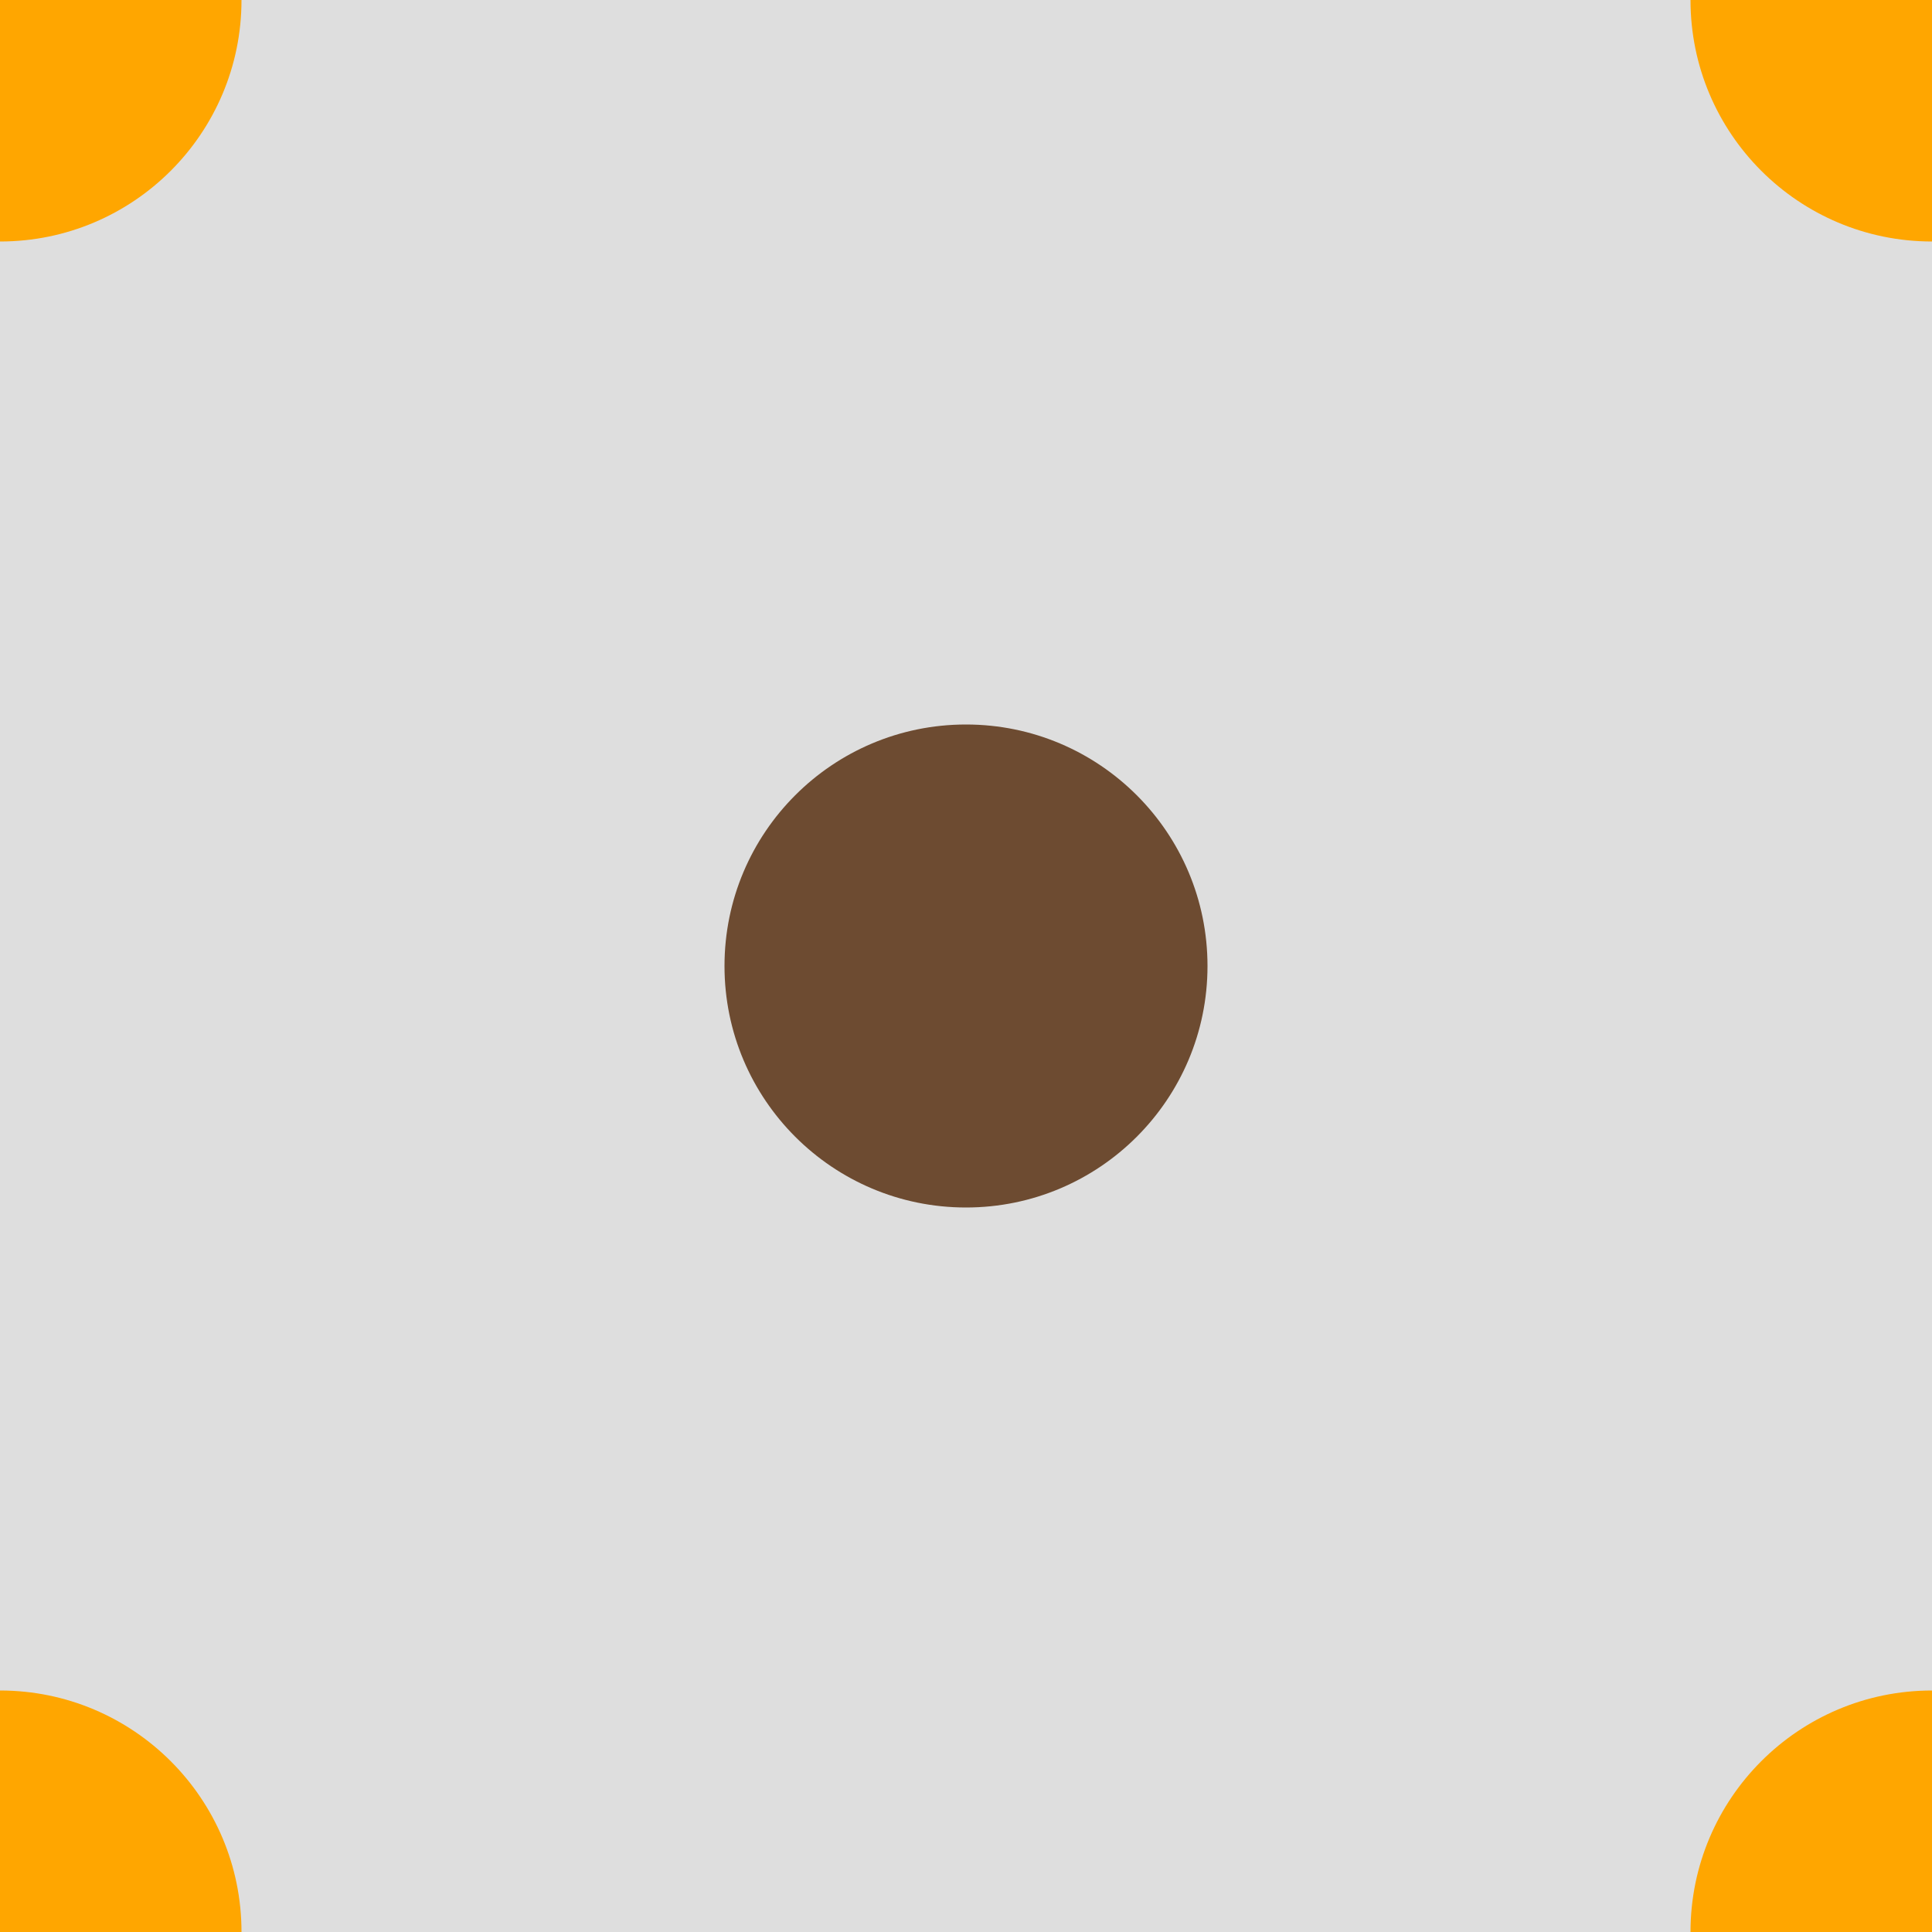
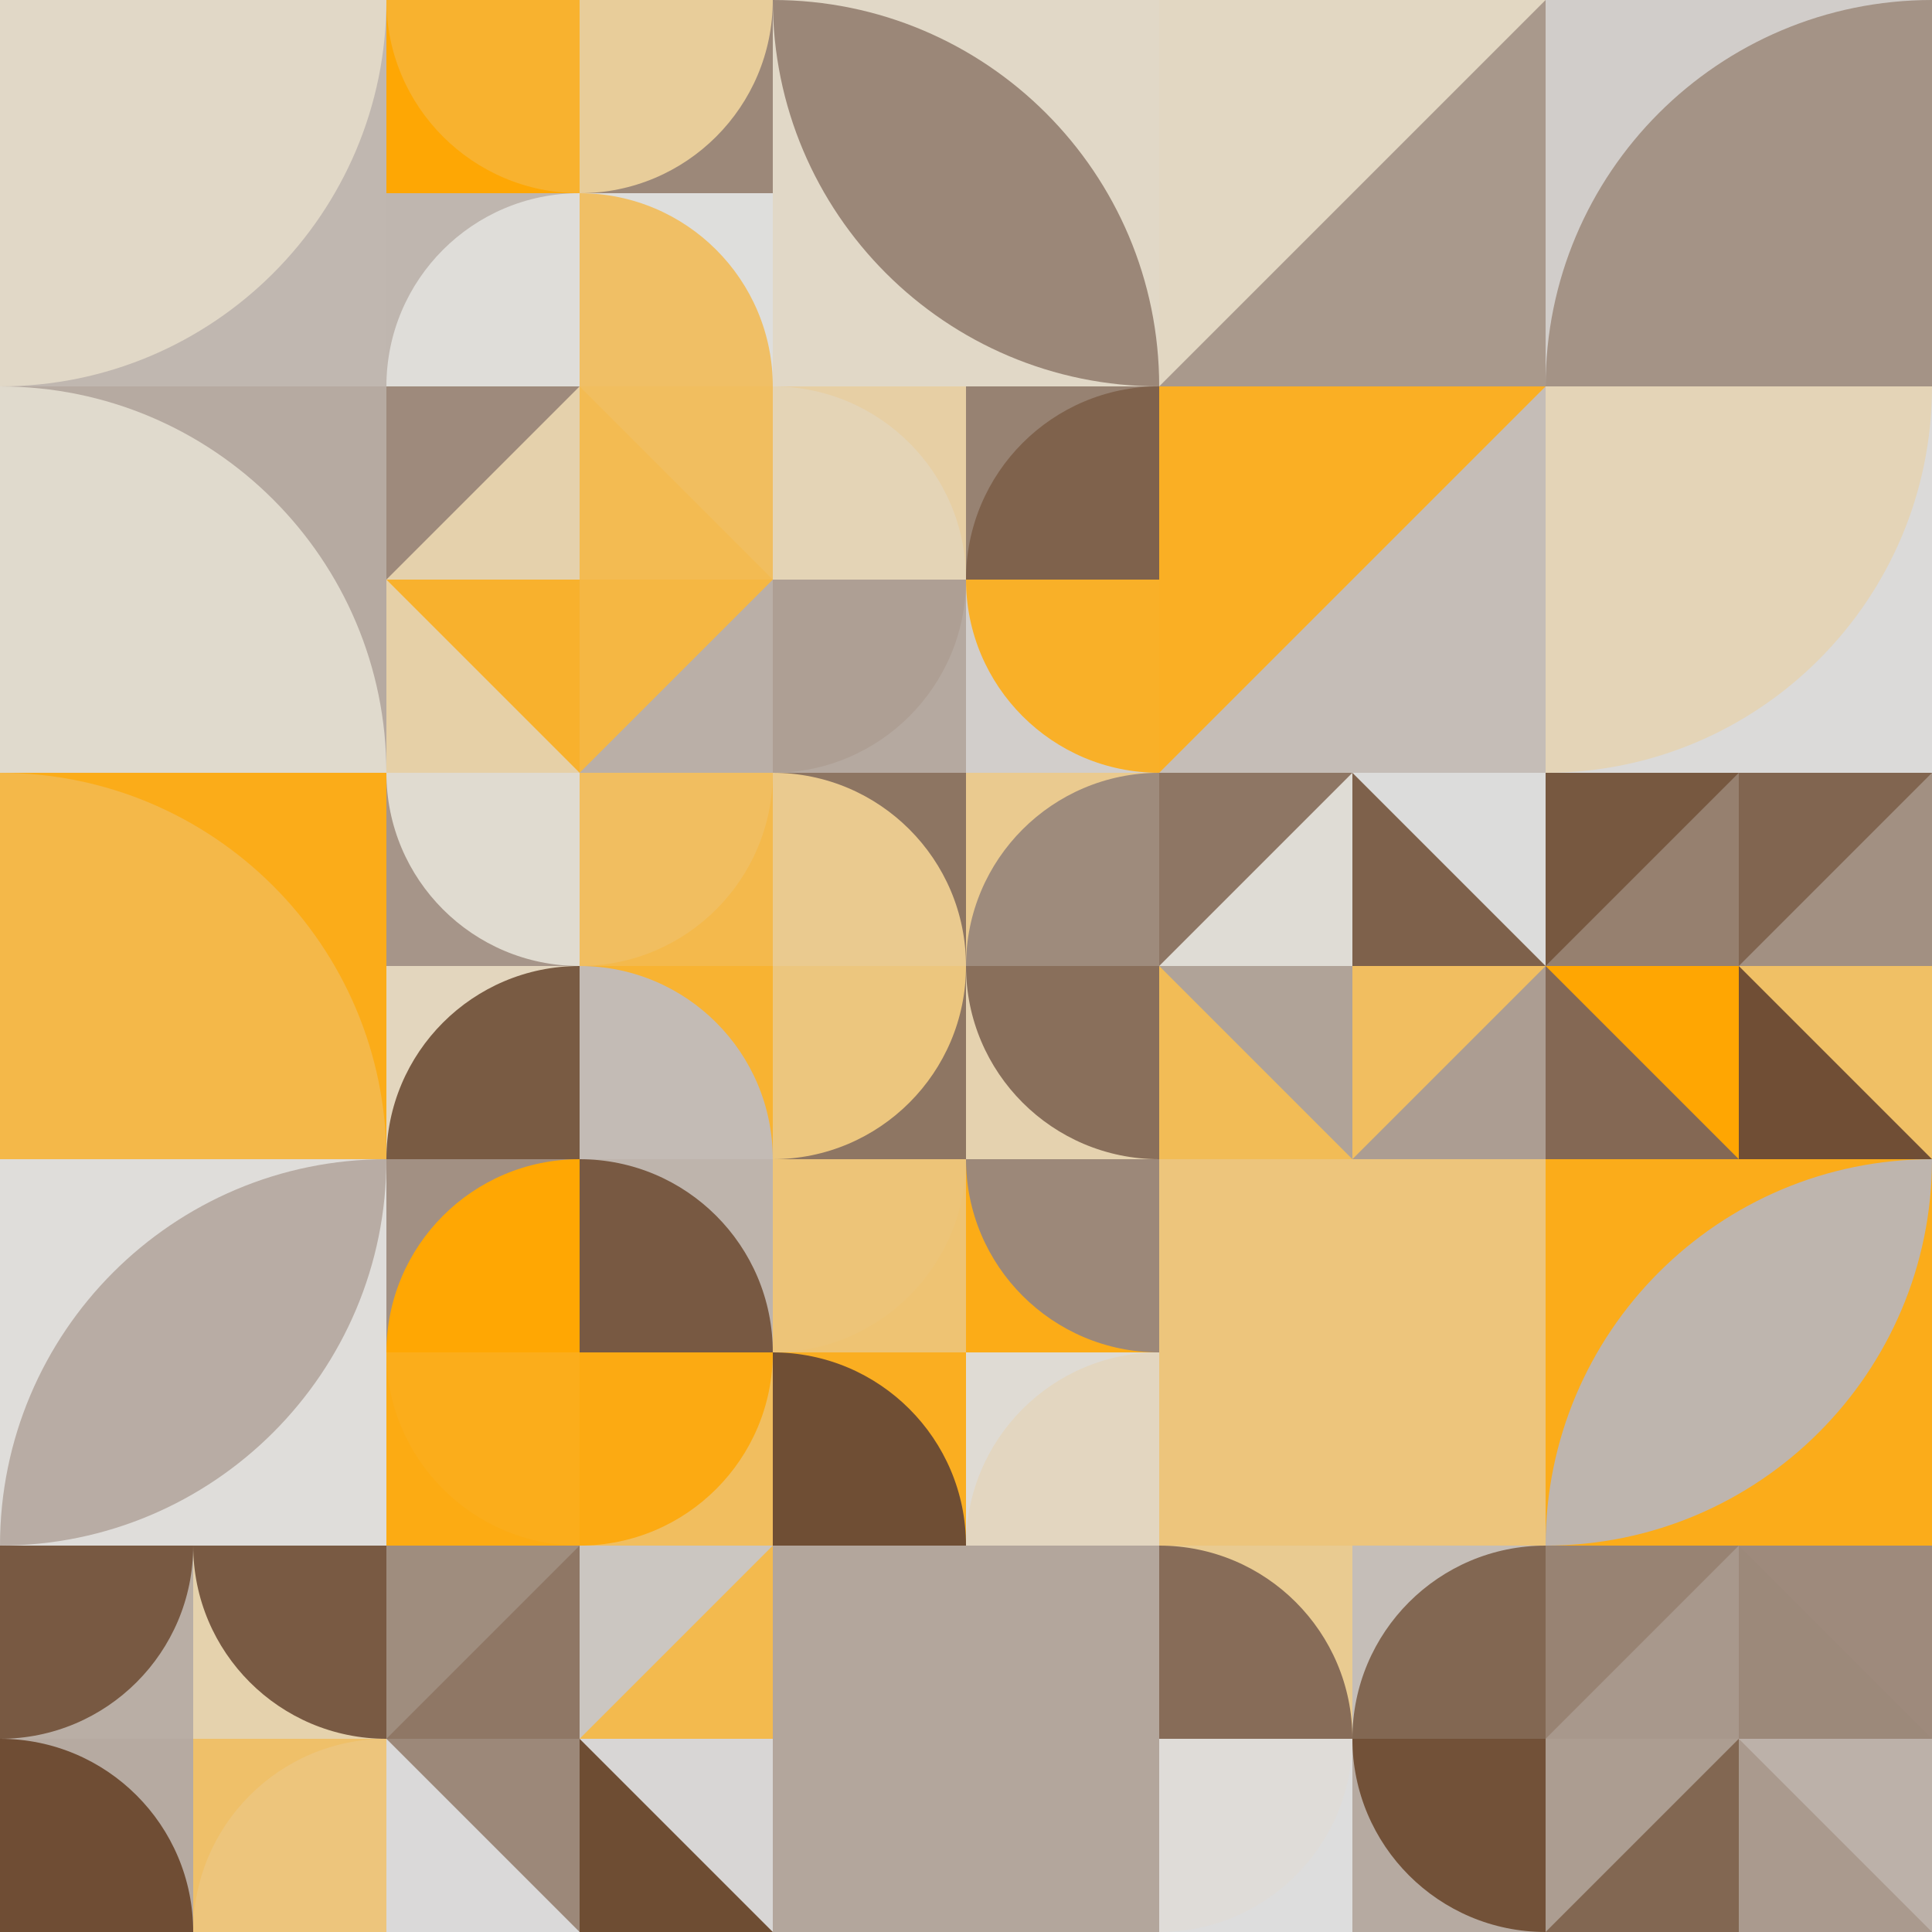
- <svg xmlns="http://www.w3.org/2000/svg" width="40" height="40" transform="scale(1)">
-   <rect x="0" y="0" width="100%" height="100%" fill="hsla(0, 0%, 87%, 1)" />
-   <path d="M40 45a5 5 0 110-10 5 5 0 010 10zM0 45a5 5 0 110-10 5 5 0 010 10zM0 5A5 5 0 110-5 5 5 0 010 5zm40 0a5 5 0 110-10 5 5 0 010 10z" stroke-width="1" stroke="none" fill="hsla(39, 100%, 50%, 1)" />
-   <path d="M20 25a5 5 0 110-10 5 5 0 010 10z" stroke-width="1" stroke="none" fill="hsla(26, 38%, 31%, 1)" />
+ <svg xmlns="http://www.w3.org/2000/svg" viewBox="0 0 100 100" preserveAspectRatio="xMaxYMax slice">
+   <g transform="scale(0.143472)">
+     <rect x="0" y="0" width="697" height="697" fill="#dedede" />
+     <rect x="0" y="0" width="139.4" height="139.4" fill="#c0b7b0" />
+     <path d="M 0 139.4 A 139.4 139.4 0 0 0 139.4 0 L 0 0" fill="#e1d8c7" />
+     <rect x="139.4" y="0" width="139.4" height="139.4" fill="#dedede" />
+     <rect x="139.4" y="0" width="69.7" height="69.7" fill="#fea704" />
+     <path d="M 139.4 0 A 69.7 69.7 0 0 0 209.1 69.7 L 209.1 0" fill="#f8b22f" />
+     <rect x="209.1" y="0" width="69.7" height="69.7" fill="#9c8879" />
+     <path d="M 209.1 69.7 A 69.7 69.7 0 0 0 278.8 0 L 209.1 0" fill="#e8cd9a" />
+     <rect x="139.4" y="69.7" width="69.7" height="69.7" fill="#bfb6af" />
+     <path d="M 139.4 139.4 A 69.7 69.7 0 0 1  209.1 69.7 L 209.1 139.4" fill="#dfddd9" />
+     <rect x="209.1" y="69.7" width="69.7" height="69.7" fill="#dededc" />
+     <path d="M 209.1 69.7 A 69.7 69.7 0 0 1 278.8 139.4 L 209.1 139.4" fill="#f0bf65" />
+     <rect x="278.8" y="0" width="139.4" height="139.4" fill="#e1d8c7" />
+     <path d="M 278.8 0 A 139.4 139.4 0 0 1  418.2 139.4 L 278.8 0 A 139.4 139.4 0 0 0 418.2 139.4" fill="#9b8778" />
+     <rect x="418.2" y="0" width="139.4" height="139.4" fill="#a9998c" />
+     <polygon points="418.2,0 557.6,0 418.2,139.4" fill="#e2d7c2" />
+     <rect x="557.6" y="0" width="139.4" height="139.4" fill="#d1cdca" />
+     <path d="M 557.6 139.4 A 139.4 139.4 0 0 1  697 0 L 697 139.4" fill="#a49386" />
+     <rect x="0" y="139.4" width="139.4" height="139.4" fill="#b6aaa1" />
+     <path d="M 0 139.4 A 139.4 139.4 0 0 1 139.4 278.8 L 0 278.8" fill="#e0dacd" />
+     <rect x="139.4" y="139.4" width="139.4" height="139.4" fill="#dedede" />
+     <rect x="139.4" y="139.4" width="69.7" height="69.7" fill="#9e8a7c" />
+     <polygon points="209.1,139.4 209.1,209.1 139.4,209.1" fill="#e5d1ac" />
+     <rect x="209.1" y="139.4" width="69.7" height="69.7" fill="#f1be5f" />
+     <polygon points="209.1,139.4 278.8,209.1 209.1,209.1" fill="#f3bb52" />
+     <rect x="139.4" y="209.1" width="69.7" height="69.7" fill="#e6d0a7" />
+     <polygon points="139.4,209.1 209.1,209.1 209.1,278.8" fill="#f8b12d" />
+     <rect x="209.1" y="209.1" width="69.7" height="69.7" fill="#baafa7" />
+     <polygon points="209.1,209.1 278.8,209.1 209.1,278.8" fill="#f5b743" />
+     <rect x="278.8" y="139.4" width="139.4" height="139.4" fill="#dedede" />
+     <rect x="278.8" y="139.4" width="69.7" height="69.7" fill="#e7cfa4" />
+     <path d="M 278.8 139.4 A 69.7 69.7 0 0 1 348.5 209.1 L 278.8 209.1" fill="#e4d4b6" />
+     <rect x="348.5" y="139.4" width="69.7" height="69.7" fill="#978272" />
+     <path d="M 348.5 209.1 A 69.7 69.7 0 0 1  418.2 139.4 L 418.2 209.1" fill="#7f624c" />
+     <rect x="278.8" y="209.1" width="69.7" height="69.7" fill="#b5a9a0" />
+     <path d="M 278.8 278.8 A 69.7 69.7 0 0 0 348.5 209.1 L 278.8 209.1" fill="#ae9f94" />
+     <rect x="348.5" y="209.1" width="69.7" height="69.7" fill="#d2cecb" />
+     <path d="M 348.5 209.1 A 69.7 69.7 0 0 0 418.2 278.8 L 418.2 209.1" fill="#f9b028" />
+     <rect x="418.2" y="139.4" width="139.4" height="139.4" fill="#faaf24" />
+     <polygon points="557.6,139.4 557.6,278.8 418.2,278.8" fill="#c5bdb7" />
+     <rect x="557.6" y="139.4" width="139.4" height="139.4" fill="#dbdad9" />
+     <path d="M 557.6 278.8 A 139.4 139.4 0 0 0 697 139.4 L 557.6 139.4" fill="#e4d4b7" />
+     <rect x="0" y="278.8" width="139.4" height="139.4" fill="#fbac19" />
+     <path d="M 0 278.8 A 139.4 139.4 0 0 1 139.4 418.2 L 0 418.2" fill="#f4b849" />
+     <rect x="139.4" y="278.8" width="139.4" height="139.4" fill="#dedede" />
+     <rect x="139.4" y="278.8" width="69.7" height="69.7" fill="#a69589" />
+     <path d="M 139.4 278.8 A 69.7 69.7 0 0 0 209.1 348.5 L 209.1 278.8" fill="#e0dbd0" />
+     <rect x="209.1" y="278.8" width="69.7" height="69.7" fill="#f4b94c" />
+     <path d="M 209.1 348.5 A 69.7 69.7 0 0 0 278.8 278.8 L 209.1 278.8" fill="#f1be60" />
+     <rect x="139.4" y="348.5" width="69.7" height="69.7" fill="#e3d6be" />
+     <path d="M 139.4 418.2 A 69.7 69.7 0 0 1  209.1 348.5 L 209.1 418.2" fill="#795b43" />
+     <rect x="209.1" y="348.5" width="69.7" height="69.7" fill="#f8b332" />
+     <path d="M 209.1 348.5 A 69.7 69.7 0 0 1 278.8 418.2 L 209.1 418.2" fill="#c3bbb5" />
+     <rect x="278.8" y="278.8" width="139.4" height="139.4" fill="#dedede" />
+     <rect x="278.8" y="278.8" width="69.7" height="69.7" fill="#8d7562" />
+     <path d="M 278.8 278.8 A 69.7 69.7 0 0 1 348.5 348.5 L 278.8 348.5" fill="#eaca8f" />
+     <rect x="348.5" y="278.8" width="69.7" height="69.7" fill="#eaca8f" />
+     <path d="M 348.5 348.5 A 69.7 69.7 0 0 1  418.2 278.8 L 418.2 348.5" fill="#9e8b7c" />
+     <rect x="278.8" y="348.5" width="69.7" height="69.7" fill="#8e7663" />
+     <path d="M 278.8 418.2 A 69.7 69.7 0 0 0 348.5 348.5 L 278.8 348.5" fill="#ecc67e" />
+     <rect x="348.5" y="348.5" width="69.7" height="69.7" fill="#e5d2af" />
+     <path d="M 348.5 348.5 A 69.7 69.7 0 0 0 418.2 418.2 L 418.2 348.5" fill="#896f5b" />
+     <rect x="418.2" y="278.8" width="139.4" height="139.4" fill="#dedede" />
+     <rect x="418.2" y="278.8" width="69.7" height="69.7" fill="#8e7664" />
+     <polygon points="487.9,278.8 487.9,348.5 418.2,348.5" fill="#dfdcd5" />
+     <rect x="487.9" y="278.8" width="69.7" height="69.7" fill="#dcdcdb" />
+     <polygon points="487.9,278.8 557.6,348.5 487.9,348.5" fill="#7e614b" />
+     <rect x="418.2" y="348.5" width="69.7" height="69.7" fill="#f2bc56" />
+     <polygon points="418.2,348.5 487.9,348.5 487.9,418.2" fill="#b0a398" />
+     <rect x="487.9" y="348.5" width="69.7" height="69.7" fill="#ac9d92" />
+     <polygon points="487.9,348.5 557.6,348.5 487.9,418.2" fill="#f1be60" />
+     <rect x="557.6" y="278.8" width="139.4" height="139.4" fill="#dedede" />
+     <rect x="557.6" y="278.8" width="69.7" height="69.7" fill="#775840" />
+     <polygon points="627.3,278.8 627.3,348.5 557.6,348.5" fill="#96806f" />
+     <rect x="627.3" y="278.8" width="69.7" height="69.7" fill="#a29082" />
+     <polygon points="627.3,278.8 697,278.8 627.3,348.5" fill="#816550" />
+     <rect x="557.6" y="348.5" width="69.7" height="69.7" fill="#846854" />
+     <polygon points="557.6,348.5 627.3,348.5 627.3,418.2" fill="#ffa602" />
+     <rect x="627.3" y="348.5" width="69.7" height="69.7" fill="#f0c065" />
+     <polygon points="627.3,348.5 697,418.2 627.3,418.2" fill="#704e35" />
+     <rect x="0" y="418.2" width="139.4" height="139.4" fill="#dfddda" />
+     <path d="M 0 557.6 A 139.4 139.4 0 0 1  139.4 418.2 L 0 557.6 A 139.4 139.4 0 0 0 139.4 418.2" fill="#b8aca4" />
+     <rect x="139.4" y="418.2" width="139.4" height="139.4" fill="#dedede" />
+     <rect x="139.4" y="418.2" width="69.7" height="69.7" fill="#a29083" />
+     <path d="M 139.4 487.9 A 69.7 69.7 0 0 1  209.1 418.2 L 209.1 487.9" fill="#ffa703" />
+     <rect x="209.1" y="418.2" width="69.7" height="69.7" fill="#beb4ac" />
+     <path d="M 209.1 418.2 A 69.7 69.7 0 0 1 278.8 487.9 L 209.1 487.9" fill="#785942" />
+     <rect x="139.4" y="487.9" width="69.7" height="69.7" fill="#fcab13" />
+     <path d="M 139.4 487.9 A 69.7 69.7 0 0 0 209.1 557.6 L 209.1 487.9" fill="#fbad1b" />
+     <rect x="209.1" y="487.9" width="69.7" height="69.7" fill="#f1be5f" />
+     <path d="M 209.1 557.6 A 69.7 69.7 0 0 0 278.8 487.9 L 209.1 487.9" fill="#fcaa12" />
+     <rect x="278.8" y="418.2" width="139.4" height="139.4" fill="#dedede" />
+     <rect x="278.8" y="418.2" width="69.7" height="69.7" fill="#eec373" />
+     <path d="M 278.8 487.9 A 69.7 69.7 0 0 0 348.5 418.2 L 278.8 418.2" fill="#edc478" />
+     <rect x="348.5" y="418.2" width="69.7" height="69.7" fill="#fcac17" />
+     <path d="M 348.5 418.2 A 69.7 69.7 0 0 0 418.2 487.9 L 418.2 418.2" fill="#9c8879" />
+     <rect x="278.8" y="487.9" width="69.7" height="69.7" fill="#faae21" />
+     <path d="M 278.8 487.9 A 69.7 69.7 0 0 1 348.5 557.6 L 278.8 557.6" fill="#6f4e34" />
+     <rect x="348.5" y="487.9" width="69.7" height="69.7" fill="#dfdbd4" />
+     <path d="M 348.5 557.6 A 69.7 69.7 0 0 1  418.2 487.9 L 418.2 557.6" fill="#e3d6c0" />
+     <rect x="418.2" y="418.2" width="139.4" height="139.4" fill="#e7ce9f" />
+     <rect x="418.2" y="418.2" width="139.4" height="139.4" fill="#edc57c" />
+     <rect x="557.6" y="418.2" width="139.4" height="139.4" fill="#fbac1a" />
+     <path d="M 557.6 557.6 A 139.4 139.4 0 0 1  697 418.2 L 557.6 557.6 A 139.4 139.4 0 0 0 697 418.2" fill="#beb5ae" />
+     <rect x="0" y="557.6" width="139.4" height="139.4" fill="#dedede" />
+     <rect x="0" y="557.6" width="69.7" height="69.7" fill="#b9aea5" />
+     <path d="M 0 627.3 A 69.7 69.7 0 0 0 69.7 557.6 L 0 557.6" fill="#785942" />
+     <rect x="69.7" y="557.6" width="69.7" height="69.7" fill="#e5d2ad" />
+     <path d="M 69.7 557.6 A 69.7 69.7 0 0 0 139.4 627.3 L 139.4 557.6" fill="#795a43" />
+     <rect x="0" y="627.3" width="69.7" height="69.7" fill="#b6aaa1" />
+     <path d="M 0 627.3 A 69.7 69.7 0 0 1 69.7 697 L 0 697" fill="#6f4d34" />
+     <rect x="69.7" y="627.3" width="69.7" height="69.7" fill="#efc069" />
+     <path d="M 69.7 697 A 69.7 69.7 0 0 1  139.4 627.3 L 139.4 697" fill="#edc57c" />
+     <rect x="139.4" y="557.6" width="139.4" height="139.4" fill="#dedede" />
+     <rect x="139.4" y="557.6" width="69.7" height="69.7" fill="#9f8d7e" />
+     <polygon points="209.1,557.6 209.1,627.3 139.4,627.3" fill="#8f7765" />
+     <rect x="209.1" y="557.6" width="69.7" height="69.7" fill="#f3ba4e" />
+     <polygon points="209.1,557.6 278.8,557.6 209.1,627.3" fill="#cbc6c1" />
+     <rect x="139.4" y="627.3" width="69.7" height="69.7" fill="#dad9d9" />
+     <polygon points="139.4,627.3 209.1,627.3 209.1,697" fill="#9c8879" />
+     <rect x="209.1" y="627.3" width="69.7" height="69.7" fill="#d8d6d5" />
+     <polygon points="209.1,627.3 278.8,697 209.1,697" fill="#6e4d33" />
+     <rect x="278.8" y="557.6" width="139.4" height="139.4" fill="#725239" />
+     <rect x="278.8" y="557.6" width="139.4" height="139.4" fill="#b3a69c" />
+     <rect x="418.2" y="557.6" width="139.4" height="139.4" fill="#dedede" />
+     <rect x="418.2" y="557.6" width="69.7" height="69.7" fill="#e9cb91" />
+     <path d="M 418.2 557.6 A 69.7 69.7 0 0 1 487.9 627.3 L 418.2 627.3" fill="#876c58" />
+     <rect x="487.9" y="557.6" width="69.7" height="69.7" fill="#c5beb8" />
+     <path d="M 487.9 627.3 A 69.7 69.7 0 0 1  557.6 557.6 L 557.6 627.3" fill="#826752" />
+     <rect x="418.2" y="627.3" width="69.7" height="69.7" fill="#dddddd" />
+     <path d="M 418.2 697 A 69.7 69.7 0 0 0 487.9 627.3 L 418.2 627.3" fill="#dfdcd8" />
+     <rect x="487.9" y="627.3" width="69.7" height="69.7" fill="#b6aaa1" />
+     <path d="M 487.9 627.3 A 69.7 69.7 0 0 0 557.6 697 L 557.6 627.3" fill="#725138" />
+     <rect x="557.6" y="557.6" width="139.4" height="139.4" fill="#dedede" />
+     <rect x="557.6" y="557.6" width="69.7" height="69.7" fill="#988373" />
+     <polygon points="627.3,557.6 627.3,627.3 557.6,627.3" fill="#a8988c" />
+     <rect x="627.3" y="557.6" width="69.7" height="69.7" fill="#9e8a7c" />
+     <polygon points="627.3,557.6 697,627.3 627.3,627.3" fill="#9c897a" />
+     <rect x="557.6" y="627.3" width="69.7" height="69.7" fill="#826752" />
+     <polygon points="557.6,627.3 627.3,627.3 557.6,697" fill="#ac9d91" />
+     <rect x="627.3" y="627.3" width="69.7" height="69.7" fill="#aa9a8e" />
+     <polygon points="627.3,627.3 697,627.3 697,697" fill="#bcb1a9" />
+   </g>
</svg>
